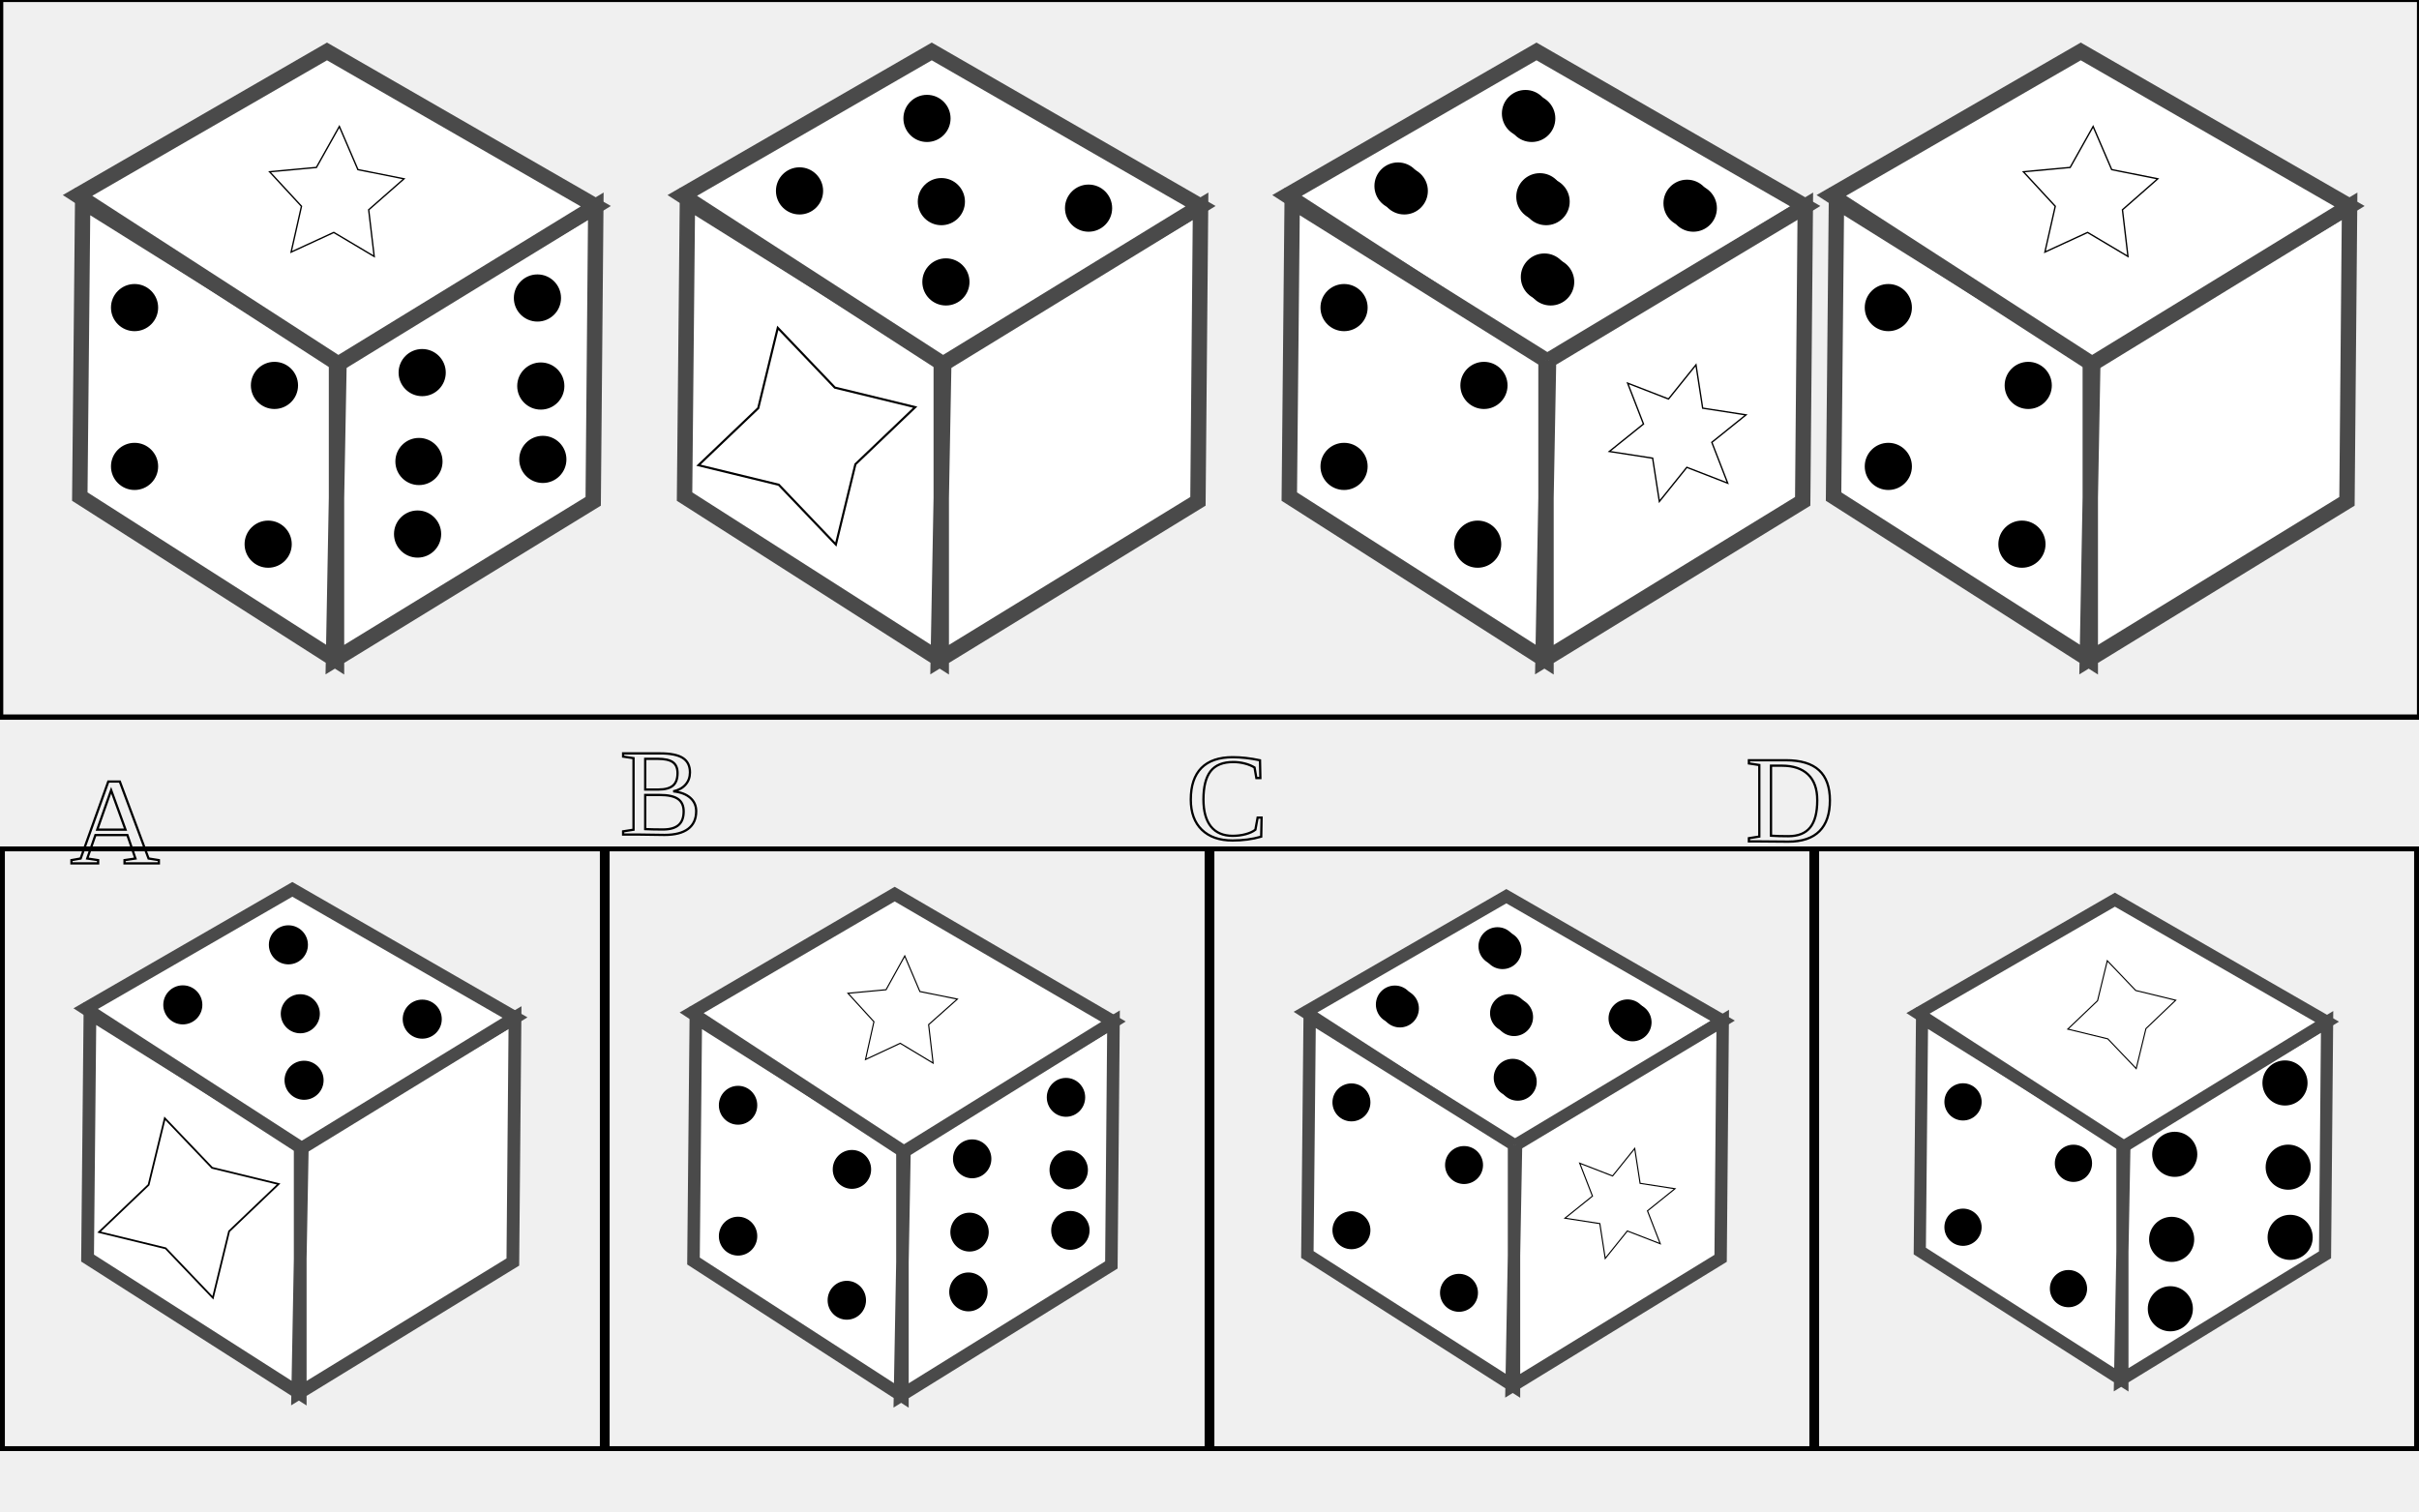
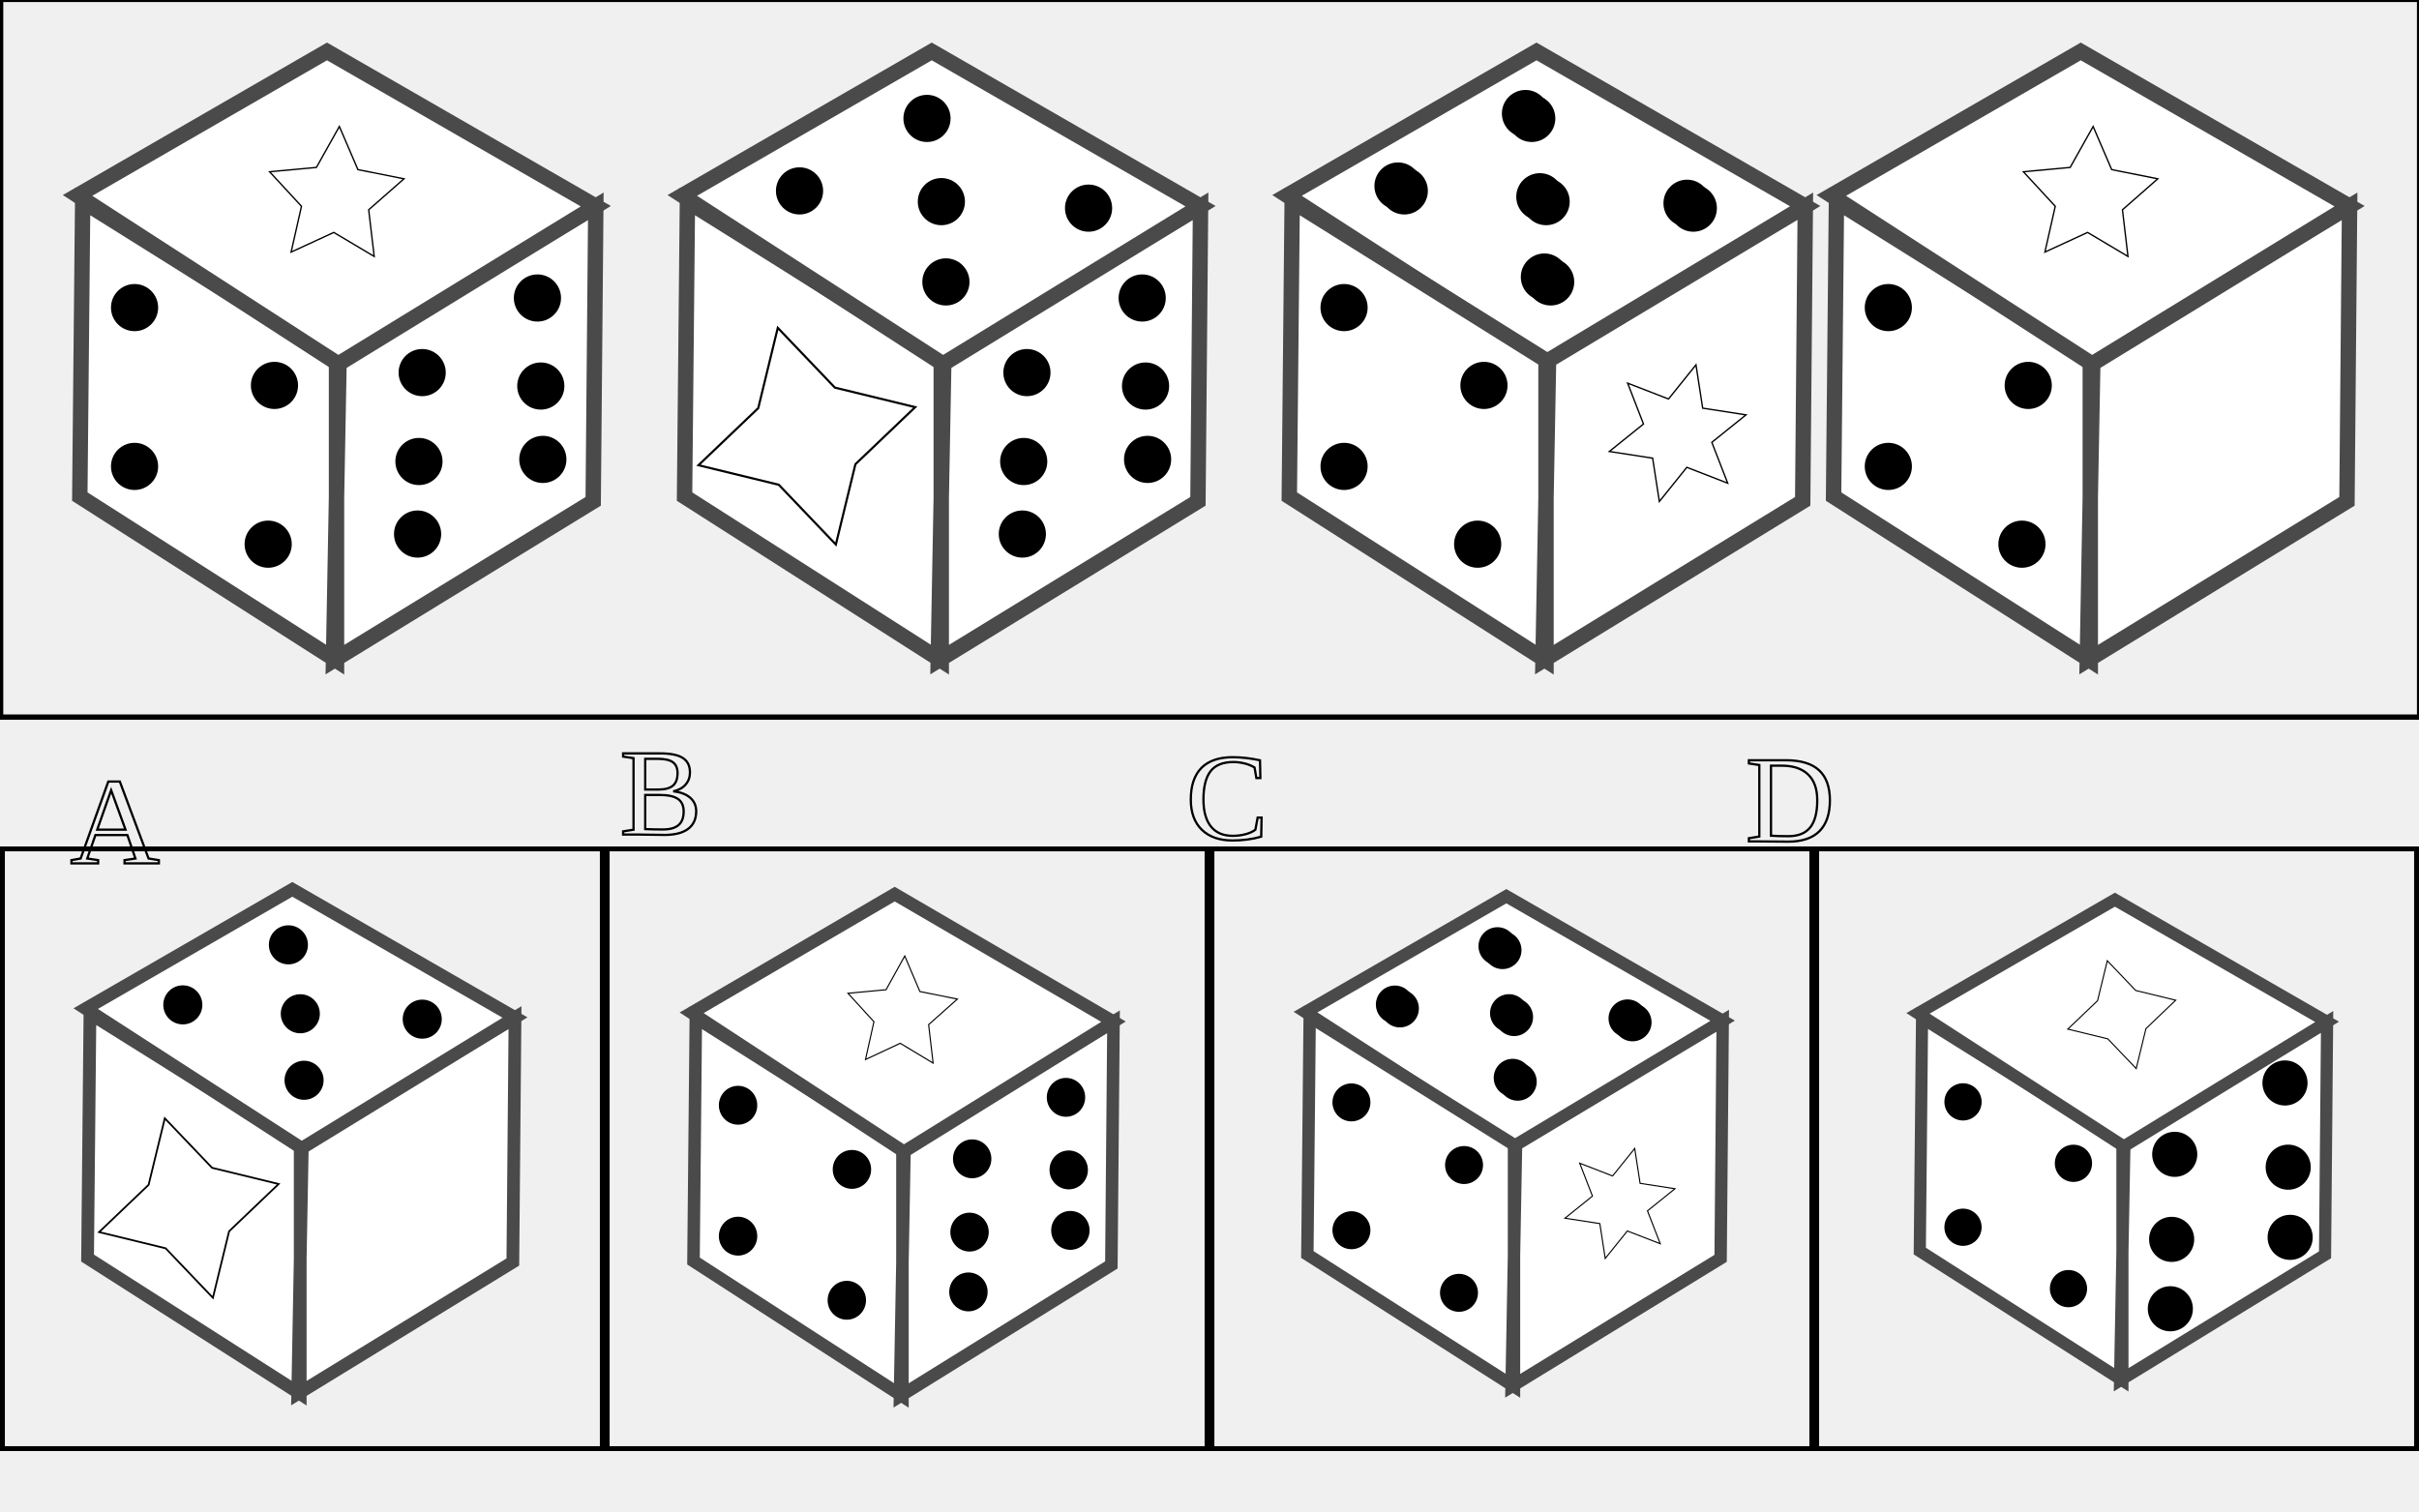
<svg xmlns="http://www.w3.org/2000/svg" width="800" height="500" viewBox="0 0 800 500" version="1.1" id="SVGRoot">
  <defs id="defs5302">
    <rect x="230.456" y="58.593" width="218.295" height="178.622" id="rect8215" />
    <rect x="-401.991" y="279.448" width="409.462" height="555.25" id="rect6626" />
    <rect x="-401.991" y="279.448" width="409.462" height="555.25" id="rect6626-4" />
    <rect x="-401.991" y="279.448" width="409.462" height="555.25" id="rect6626-4-5" />
    <rect x="-401.991" y="279.448" width="409.462" height="555.25" id="rect6626-4-5-4" />
    <rect x="391.684" y="65.201" width="272.593" height="354.339" id="rect1773" />
    <rect x="136.099" y="13.609" width="62.29" height="130.123" id="rect1779" />
    <rect x="136.099" y="13.609" width="62.29" height="130.123" id="rect1779-3" />
    <rect x="136.099" y="13.609" width="62.29" height="130.123" id="rect1779-3-7" />
    <rect x="391.684" y="65.201" width="272.593" height="354.339" id="rect1773-0" />
    <rect x="136.099" y="13.609" width="62.29" height="130.123" id="rect1779-9" />
    <rect x="136.099" y="13.609" width="62.29" height="130.123" id="rect1779-3-1" />
    <rect x="136.099" y="13.609" width="62.29" height="130.123" id="rect1779-3-7-7" />
    <rect x="391.684" y="65.201" width="272.593" height="354.339" id="rect1773-0-5" />
    <rect x="136.099" y="13.609" width="62.29" height="130.123" id="rect1779-9-0" />
    <rect x="136.099" y="13.609" width="62.29" height="130.123" id="rect1779-3-1-9" />
    <rect x="136.099" y="13.609" width="62.29" height="130.123" id="rect1779-3-7-7-6" />
    <rect x="391.684" y="65.201" width="272.593" height="354.339" id="rect10890" />
    <rect x="136.099" y="13.609" width="62.29" height="130.123" id="rect10892" />
    <rect x="136.099" y="13.609" width="62.29" height="130.123" id="rect10894" />
    <rect x="136.099" y="13.609" width="62.29" height="130.123" id="rect10896" />
    <rect x="391.684" y="65.201" width="272.593" height="354.339" id="rect10890-8" />
    <rect x="136.099" y="13.609" width="62.29" height="130.123" id="rect10892-1" />
    <rect x="136.099" y="13.609" width="62.29" height="130.123" id="rect10894-0" />
    <rect x="136.099" y="13.609" width="62.29" height="130.123" id="rect10896-3" />
    <rect x="391.684" y="65.201" width="272.593" height="354.339" id="rect10890-8-5" />
    <rect x="136.099" y="13.609" width="62.29" height="130.123" id="rect10892-1-9" />
    <rect x="136.099" y="13.609" width="62.29" height="130.123" id="rect10894-0-6" />
    <rect x="136.099" y="13.609" width="62.29" height="130.123" id="rect10896-3-2" />
    <rect x="391.684" y="65.201" width="272.593" height="354.339" id="rect10890-8-5-7" />
    <rect x="136.099" y="13.609" width="62.29" height="130.123" id="rect10892-1-9-5" />
    <rect x="136.099" y="13.609" width="62.29" height="130.123" id="rect10894-0-6-3" />
    <rect x="136.099" y="13.609" width="62.29" height="130.123" id="rect10896-3-2-8" />
    <rect x="391.684" y="65.201" width="272.593" height="354.339" id="rect10890-8-5-7-8" />
    <rect x="136.099" y="13.609" width="62.29" height="130.123" id="rect10892-1-9-5-6" />
    <rect x="136.099" y="13.609" width="62.29" height="130.123" id="rect10894-0-6-3-0" />
    <rect x="136.099" y="13.609" width="62.29" height="130.123" id="rect10896-3-2-8-4" />
    <rect x="391.684" y="65.201" width="272.593" height="354.339" id="rect10890-8-5-5" />
    <rect x="136.099" y="13.609" width="62.29" height="130.123" id="rect10892-1-9-4" />
    <rect x="136.099" y="13.609" width="62.29" height="130.123" id="rect10894-0-6-0" />
    <rect x="136.099" y="13.609" width="62.29" height="130.123" id="rect10896-3-2-5" />
    <rect x="391.684" y="65.201" width="272.593" height="354.339" id="rect10890-8-5-5-1" />
    <rect x="136.099" y="13.609" width="62.29" height="130.123" id="rect10892-1-9-4-2" />
    <rect x="136.099" y="13.609" width="62.29" height="130.123" id="rect10894-0-6-0-8" />
    <rect x="136.099" y="13.609" width="62.29" height="130.123" id="rect10896-3-2-5-9" />
    <rect x="391.684" y="65.201" width="272.593" height="354.339" id="rect12915" />
    <rect x="136.099" y="13.609" width="62.29" height="130.123" id="rect12917" />
    <rect x="136.099" y="13.609" width="62.29" height="130.123" id="rect12919" />
    <rect x="136.099" y="13.609" width="62.29" height="130.123" id="rect12921" />
    <rect x="391.684" y="65.201" width="272.593" height="354.339" id="rect12955" />
    <rect x="136.099" y="13.609" width="62.29" height="130.123" id="rect12957" />
    <rect x="136.099" y="13.609" width="62.29" height="130.123" id="rect12959" />
    <rect x="136.099" y="13.609" width="62.29" height="130.123" id="rect12961" />
    <rect x="391.684" y="65.201" width="272.593" height="354.339" id="rect12995" />
    <rect x="136.099" y="13.609" width="62.29" height="130.123" id="rect12997" />
    <rect x="136.099" y="13.609" width="62.29" height="130.123" id="rect12999" />
    <rect x="136.099" y="13.609" width="62.29" height="130.123" id="rect13001" />
  </defs>
  <g id="layer1">
    <g id="question">
      <g id="g1" transform="matrix(2.169296,0,0,2.169296,-8.011128,-9.892412)">
        <g id="g8" transform="matrix(1.145163,0,0,1.145163,-125.4129,-25.71557)" style="fill:#ffffff">
          <path style="fill:#ffffff;stroke:#4a4a4a;stroke-width:2.049" d="m 157.539,74.409 -33.793,-21.148 -0.382,39.301 34.175,21.829 V 74.409 m 0.34,0.003 34.179,-20.518 -0.347,39.301 -34.574,21.192 0.741,-39.975" id="path8" />
        </g>
        <path style="fill:#ffffff;stroke:#4a4a4a;stroke-width:2.346" d="M 94.524,36.002 53.544,12.404 15.514,34.361 55.264,60.063 Z" id="path9" />
      </g>
      <path style="fill:none;stroke:#000000;stroke-width:0.6" id="path1" d="M 130.313,69.851 114.678,83.571 117.116,104.23 99.236,93.6 80.342,102.303 84.927,82.012 70.811,66.733 91.525,64.823 101.695,46.677 l 8.217,19.11 z" transform="matrix(0.7470027,0,0,0.7470027,36.26486,6.965604)" />
      <circle style="fill:#000000;fill-opacity:1;stroke:#000000;stroke-width:0.6" id="path2" cx="44.5" cy="101.75" r="7.5" />
      <circle style="fill:#000000;fill-opacity:1;stroke:#000000;stroke-width:0.6" id="path2-2" cx="90.767" cy="127.493" r="7.5" />
      <circle style="fill:#000000;fill-opacity:1;stroke:#000000;stroke-width:0.6" id="path2-2-2" cx="88.688" cy="180.01" r="7.5" />
      <circle style="fill:#000000;fill-opacity:1;stroke:#000000;stroke-width:0.6" id="path2-2-2-0" cx="44.5" cy="154.283" r="7.5" />
      <circle style="fill:#000000;fill-opacity:1;stroke:#000000;stroke-width:0.6" id="path2-2-4" cx="179.525" cy="151.968" r="7.5" />
      <circle style="fill:#000000;fill-opacity:1;stroke:#000000;stroke-width:0.6" id="path2-2-4-7" cx="178.85" cy="127.698" r="7.5" />
      <circle style="fill:#000000;fill-opacity:1;stroke:#000000;stroke-width:0.6" id="path2-2-4-7-5" cx="177.739" cy="98.576" r="7.5" />
      <circle style="fill:#000000;fill-opacity:1;stroke:#000000;stroke-width:0.6" id="path2-2-4-7-5-7" cx="138.556" cy="152.661" r="7.5" />
      <circle style="fill:#000000;fill-opacity:1;stroke:#000000;stroke-width:0.6" id="path2-2-4-7-5-7-4" cx="138.103" cy="176.66" r="7.5" />
      <circle style="fill:#000000;fill-opacity:1;stroke:#000000;stroke-width:0.6" id="path2-2-2-0-9" cx="139.622" cy="123.251" r="7.5" />
      <circle style="fill:#000000;fill-opacity:1;stroke:#000000;stroke-width:0.6" id="circle151" cx="759.525" cy="151.968" r="7.5" />
      <circle style="fill:#000000;fill-opacity:1;stroke:#000000;stroke-width:0.6" id="circle152" cx="758.85" cy="127.698" r="7.5" />
      <circle style="fill:#000000;fill-opacity:1;stroke:#000000;stroke-width:0.6" id="circle153" cx="757.739" cy="98.576" r="7.5" />
      <circle style="fill:#000000;fill-opacity:1;stroke:#000000;stroke-width:0.6" id="circle154" cx="718.556" cy="152.661" r="7.5" />
      <circle style="fill:#000000;fill-opacity:1;stroke:#000000;stroke-width:0.6" id="circle155" cx="718.103" cy="176.66" r="7.5" />
      <circle style="fill:#000000;fill-opacity:1;stroke:#000000;stroke-width:0.6" id="circle156" cx="719.622" cy="123.251" r="7.5" />
      <circle style="fill:#000000;fill-opacity:1;stroke:#000000;stroke-width:0.6" id="circle157" cx="379.525" cy="151.968" r="7.5" />
      <circle style="fill:#000000;fill-opacity:1;stroke:#000000;stroke-width:0.6" id="circle158" cx="378.85" cy="127.698" r="7.5" />
      <circle style="fill:#000000;fill-opacity:1;stroke:#000000;stroke-width:0.6" id="circle159" cx="377.739" cy="98.576" r="7.5" />
      <circle style="fill:#000000;fill-opacity:1;stroke:#000000;stroke-width:0.6" id="circle160" cx="338.556" cy="152.661" r="7.5" />
      <circle style="fill:#000000;fill-opacity:1;stroke:#000000;stroke-width:0.6" id="circle161" cx="338.103" cy="176.66" r="7.5" />
      <circle style="fill:#000000;fill-opacity:1;stroke:#000000;stroke-width:0.6" id="circle162" cx="339.622" cy="123.251" r="7.5" />
      <g id="g168">
        <g id="g3" transform="matrix(2.484198,0,0,2.484198,-80.06885,-65.67709)" style="fill:#ffffff">
          <path style="fill:#ffffff;stroke:#4a4a4a;stroke-width:2.049" d="m 157.539,74.409 -33.793,-21.148 -0.382,39.301 34.175,21.829 V 74.409 m 0.34,0.003 34.179,-20.518 -0.347,39.301 -34.574,21.192 0.741,-39.975" id="path3" />
        </g>
        <path style="fill:#ffffff;stroke:#4a4a4a;stroke-width:5.09" d="M 397.039,68.206 308.141,17.015 225.643,64.646 311.873,120.403 Z" id="path4" />
        <circle style="fill:#000000;fill-opacity:1;stroke:#000000;stroke-width:0.6" id="circle5-8" cx="264.417" cy="63.147" r="7.5" />
        <circle style="fill:#000000;fill-opacity:1;stroke:#000000;stroke-width:0.6" id="circle5-8-8" cx="306.57" cy="39.173" r="7.5" />
        <circle style="fill:#000000;fill-opacity:1;stroke:#000000;stroke-width:0.6" id="circle5-8-8-6" cx="360.005" cy="68.852" r="7.5" />
        <circle style="fill:#000000;fill-opacity:1;stroke:#000000;stroke-width:0.6" id="circle5-8-8-6-4" cx="312.828" cy="93.256" r="7.5" />
        <circle style="fill:#000000;fill-opacity:1;stroke:#000000;stroke-width:0.6" id="circle5-8-8-6-4-3" cx="311.325" cy="66.698" r="7.5" />
        <path style="fill:none;stroke:#000000;stroke-width:0.6" id="path128" d="M 130.313,69.851 113.62,85.79 108.163,108.216 92.224,91.523 69.798,86.066 86.492,70.127 91.948,47.701 107.887,64.394 Z" transform="matrix(1.184442,0,0,1.184442,148.3179,51.95028)" />
      </g>
      <g id="g28" transform="matrix(2.169296,0,0,2.169296,571.9889,-9.892412)">
        <g id="g27" transform="matrix(1.145163,0,0,1.145163,-125.4129,-25.71557)" style="fill:#ffffff">
          <path style="fill:#ffffff;stroke:#4a4a4a;stroke-width:2.049" d="m 157.539,74.409 -33.793,-21.148 -0.382,39.301 34.175,21.829 V 74.409 m 0.34,0.003 34.179,-20.518 -0.347,39.301 -34.574,21.192 0.741,-39.975" id="path27" />
        </g>
        <path style="fill:#ffffff;stroke:#4a4a4a;stroke-width:2.346" d="M 94.524,36.002 53.544,12.404 15.514,34.361 55.264,60.063 Z" id="path28" />
      </g>
      <path style="fill:#ffffff;stroke:#4a4a4a;stroke-width:5.09" d="M 597.039,68.206 508.141,17.015 425.643,64.646 511.873,120.403 Z" id="path20" />
      <rect style="fill:none;stroke:#000000;stroke-width:1.357" id="rect1856" width="799.595" height="237.215" x="0.405" y="0" />
      <circle style="fill:#000000;fill-opacity:1;stroke:#000000;stroke-width:0.6" id="circle5-8-5" cx="462.343" cy="61.532" r="7.5" />
      <circle style="fill:#000000;fill-opacity:1;stroke:#000000;stroke-width:0.6" id="circle5-8-8-8" cx="504.495" cy="37.557" r="7.5" />
      <circle style="fill:#000000;fill-opacity:1;stroke:#000000;stroke-width:0.6" id="circle5-8-8-6-6" cx="557.93" cy="67.237" r="7.5" />
      <circle style="fill:#000000;fill-opacity:1;stroke:#000000;stroke-width:0.6" id="circle5-8-8-6-4-8" cx="510.753" cy="91.641" r="7.5" />
      <circle style="fill:#000000;fill-opacity:1;stroke:#000000;stroke-width:0.6" id="circle5-8-8-6-4-3-7" cx="509.251" cy="65.082" r="7.5" />
      <circle style="fill:#000000;fill-opacity:1;stroke:#000000;stroke-width:0.6" id="circle35" cx="464.417" cy="63.147" r="7.5" />
      <circle style="fill:#000000;fill-opacity:1;stroke:#000000;stroke-width:0.6" id="circle36" cx="506.57" cy="39.173" r="7.5" />
      <circle style="fill:#000000;fill-opacity:1;stroke:#000000;stroke-width:0.6" id="circle37" cx="560.005" cy="68.852" r="7.5" />
      <circle style="fill:#000000;fill-opacity:1;stroke:#000000;stroke-width:0.6" id="circle38" cx="512.828" cy="93.256" r="7.5" />
      <circle style="fill:#000000;fill-opacity:1;stroke:#000000;stroke-width:0.6" id="circle39" cx="511.325" cy="66.698" r="7.5" />
      <g id="g19" transform="matrix(2.484198,0,0,2.484198,119.9312,-65.67709)" style="fill:#ffffff">
        <path style="fill:#ffffff;stroke:#4a4a4a;stroke-width:2.049" d="m 157.539,74.409 -33.793,-21.148 -0.382,39.301 34.175,21.829 V 74.409 m 0.34,0.003 34.179,-20.518 -0.347,39.301 -34.574,21.192 0.741,-39.975" id="path19" />
      </g>
      <path style="fill:none;stroke:#000000;stroke-width:0.6" id="path29" d="M 130.313,69.851 114.678,83.571 117.116,104.23 99.236,93.6 80.342,102.303 84.927,82.012 70.811,66.733 91.525,64.823 101.695,46.677 l 8.217,19.11 z" transform="matrix(0.7470027,0,0,0.7470027,616.2649,6.965604)" />
      <path style="fill:none;stroke:#000000;stroke-width:0.6" id="path29-7" d="M 130.313,69.851 115.184,82.012 122.206,100.109 104.109,93.087 91.948,108.216 88.981,89.034 69.798,86.066 84.927,73.905 77.906,55.808 l 18.096,7.021 12.161,-15.129 2.968,19.183 z" transform="matrix(0.7470027,0,0,0.7470027,480.0862,85.05238)" />
      <circle style="fill:#000000;fill-opacity:1;stroke:#000000;stroke-width:0.6" id="circle29" cx="624.5" cy="101.75" r="7.5" />
      <circle style="fill:#000000;fill-opacity:1;stroke:#000000;stroke-width:0.6" id="circle30" cx="670.767" cy="127.493" r="7.5" />
      <circle style="fill:#000000;fill-opacity:1;stroke:#000000;stroke-width:0.6" id="circle31" cx="668.688" cy="180.01" r="7.5" />
      <circle style="fill:#000000;fill-opacity:1;stroke:#000000;stroke-width:0.6" id="circle32" cx="624.5" cy="154.283" r="7.5" />
      <circle style="fill:#000000;fill-opacity:1;stroke:#000000;stroke-width:0.6" id="circle123" cx="444.5" cy="101.75" r="7.5" />
      <circle style="fill:#000000;fill-opacity:1;stroke:#000000;stroke-width:0.6" id="circle124" cx="490.767" cy="127.493" r="7.5" />
      <circle style="fill:#000000;fill-opacity:1;stroke:#000000;stroke-width:0.6" id="circle125" cx="488.688" cy="180.01" r="7.5" />
      <circle style="fill:#000000;fill-opacity:1;stroke:#000000;stroke-width:0.6" id="circle126" cx="444.5" cy="154.283" r="7.5" />
+       <circle style="fill:#000000;fill-opacity:1;stroke:#000000;stroke-width:0.6" id="circle1" cx="379.525" cy="151.968" r="7.5" />
+       <circle style="fill:#000000;fill-opacity:1;stroke:#000000;stroke-width:0.6" id="circle2" cx="378.85" cy="127.698" r="7.5" />
+       <circle style="fill:#000000;fill-opacity:1;stroke:#000000;stroke-width:0.6" id="circle3" cx="377.739" cy="98.576" r="7.5" />
+       <circle style="fill:#000000;fill-opacity:1;stroke:#000000;stroke-width:0.6" id="circle4" cx="338.556" cy="152.661" r="7.5" />
+       <circle style="fill:#000000;fill-opacity:1;stroke:#000000;stroke-width:0.6" id="circle5" cx="338.103" cy="176.66" r="7.5" />
+       <circle style="fill:#000000;fill-opacity:1;stroke:#000000;stroke-width:0.6" id="circle6" cx="339.622" cy="123.251" r="7.5" />
    </g>
    <g id="d">
      <g id="g130" transform="matrix(1.712307,0,0,1.712307,607.7495,276.3703)">
        <g id="g129" transform="matrix(1.145163,0,0,1.145163,-125.4129,-25.71557)" style="fill:#ffffff">
          <path style="fill:#ffffff;stroke:#4a4a4a;stroke-width:2.049" d="m 157.539,74.409 -33.793,-21.148 -0.382,39.301 34.175,21.829 V 74.409 m 0.34,0.003 34.179,-20.518 -0.347,39.301 -34.574,21.192 0.741,-39.975" id="path129" />
        </g>
        <path style="fill:#ffffff;stroke:#4a4a4a;stroke-width:2.346" d="M 94.524,36.002 53.544,12.404 15.514,34.361 55.264,60.063 Z" id="path130" />
      </g>
      <rect style="fill:none;stroke:#000000;stroke-width:1.616" id="rect5436-2-6-6" width="198.384" height="198.384" x="600.808" y="280.808" />
      <circle style="fill:#000000;fill-opacity:1;stroke:#000000;stroke-width:0.574" id="circle163" cx="757.388" cy="409.312" r="7.174" />
      <circle style="fill:#000000;fill-opacity:1;stroke:#000000;stroke-width:0.574" id="circle164" cx="756.743" cy="386.095" r="7.174" />
      <circle style="fill:#000000;fill-opacity:1;stroke:#000000;stroke-width:0.574" id="circle165" cx="755.681" cy="358.238" r="7.174" />
      <circle style="fill:#000000;fill-opacity:1;stroke:#000000;stroke-width:0.574" id="circle166" cx="718.197" cy="409.975" r="7.174" />
      <circle style="fill:#000000;fill-opacity:1;stroke:#000000;stroke-width:0.574" id="circle167" cx="717.765" cy="432.932" r="7.174" />
      <circle style="fill:#000000;fill-opacity:1;stroke:#000000;stroke-width:0.574" id="circle168" cx="719.217" cy="381.841" r="7.174" />
      <path style="fill:none;stroke:#000000;stroke-width:0.6" id="path131" d="M 130.313,69.851 113.62,85.79 108.163,108.216 92.224,91.523 69.798,86.066 86.492,70.127 91.948,47.701 107.887,64.394 Z" transform="matrix(0.5896375,0,0,0.5896375,642.6982,289.677)" />
      <circle style="fill:#000000;fill-opacity:1;stroke:#000000;stroke-width:0.474" id="circle131" cx="649.198" cy="364.494" r="5.92" />
      <circle style="fill:#000000;fill-opacity:1;stroke:#000000;stroke-width:0.474" id="circle132" cx="685.719" cy="384.814" r="5.92" />
      <circle style="fill:#000000;fill-opacity:1;stroke:#000000;stroke-width:0.474" id="circle133" cx="684.078" cy="426.267" r="5.92" />
      <circle style="fill:#000000;fill-opacity:1;stroke:#000000;stroke-width:0.474" id="circle134" cx="649.198" cy="405.961" r="5.92" />
    </g>
    <g id="c">
      <rect style="fill:none;stroke:#000000;stroke-width:1.616" id="rect5436-2-6" width="198.384" height="198.384" x="400.808" y="280.808" />
      <path style="fill:#ffffff;stroke:#4a4a4a;stroke-width:4.097" d="m 569.727,337.662 -71.558,-41.205 -66.407,38.34 69.41,44.881 z" id="path137" />
      <circle style="fill:#000000;fill-opacity:1;stroke:#000000;stroke-width:0.483" id="circle137" cx="461.304" cy="332.29" r="6.037" />
      <circle style="fill:#000000;fill-opacity:1;stroke:#000000;stroke-width:0.483" id="circle138" cx="495.234" cy="312.992" r="6.037" />
      <circle style="fill:#000000;fill-opacity:1;stroke:#000000;stroke-width:0.483" id="circle139" cx="538.246" cy="336.882" r="6.037" />
      <circle style="fill:#000000;fill-opacity:1;stroke:#000000;stroke-width:0.483" id="circle140" cx="500.272" cy="356.526" r="6.037" />
      <circle style="fill:#000000;fill-opacity:1;stroke:#000000;stroke-width:0.483" id="circle141" cx="499.062" cy="335.148" r="6.037" />
      <circle style="fill:#000000;fill-opacity:1;stroke:#000000;stroke-width:0.483" id="circle142" cx="462.973" cy="333.59" r="6.037" />
      <circle style="fill:#000000;fill-opacity:1;stroke:#000000;stroke-width:0.483" id="circle143" cx="496.904" cy="314.292" r="6.037" />
      <circle style="fill:#000000;fill-opacity:1;stroke:#000000;stroke-width:0.483" id="circle144" cx="539.916" cy="338.182" r="6.037" />
      <circle style="fill:#000000;fill-opacity:1;stroke:#000000;stroke-width:0.483" id="circle145" cx="501.941" cy="357.826" r="6.037" />
      <circle style="fill:#000000;fill-opacity:1;stroke:#000000;stroke-width:0.483" id="circle146" cx="500.732" cy="336.448" r="6.037" />
      <g id="g146" transform="matrix(1.999636,0,0,1.999636,185.6822,229.8939)" style="fill:#ffffff">
        <path style="fill:#ffffff;stroke:#4a4a4a;stroke-width:2.049" d="m 157.539,74.409 -33.793,-21.148 -0.382,39.301 34.175,21.829 V 74.409 m 0.34,0.003 34.179,-20.518 -0.347,39.301 -34.574,21.192 0.741,-39.975" id="path146" />
      </g>
      <path style="fill:none;stroke:#000000;stroke-width:0.6" id="path147" d="M 130.313,69.851 115.184,82.012 122.206,100.109 104.109,93.087 91.948,108.216 88.981,89.034 69.798,86.066 84.927,73.905 77.906,55.808 l 18.096,7.021 12.161,-15.129 2.968,19.183 z" transform="matrix(0.6012941,0,0,0.6012941,475.5863,351.2225)" />
      <circle style="fill:#000000;fill-opacity:1;stroke:#000000;stroke-width:0.483" id="circle147" cx="446.941" cy="364.663" r="6.037" />
      <circle style="fill:#000000;fill-opacity:1;stroke:#000000;stroke-width:0.483" id="circle148" cx="484.184" cy="385.385" r="6.037" />
      <circle style="fill:#000000;fill-opacity:1;stroke:#000000;stroke-width:0.483" id="circle149" cx="482.511" cy="427.658" r="6.037" />
      <circle style="fill:#000000;fill-opacity:1;stroke:#000000;stroke-width:0.483" id="circle150" cx="446.941" cy="406.95" r="6.037" />
    </g>
    <g id="b">
      <rect style="fill:none;stroke:#000000;stroke-width:1.616" id="rect5436-2" width="198.384" height="198.384" x="200.808" y="280.808" />
      <g id="g3-5" transform="matrix(0.8139398,0,0,0.824281,207.8678,281.7394)">
        <g id="g2-3" transform="matrix(2.169296,0,0,2.169296,-8.011128,-9.892412)">
          <g id="g8-2" transform="matrix(1.145163,0,0,1.145163,-125.4129,-25.71557)" style="fill:#ffffff">
            <path style="fill:#ffffff;stroke:#4a4a4a;stroke-width:2.049" d="m 157.539,74.409 -33.793,-21.148 -0.382,39.301 34.175,21.829 V 74.409 m 0.34,0.003 34.179,-20.518 -0.347,39.301 -34.574,21.192 0.741,-39.975" id="path8-9" />
          </g>
          <path style="fill:#ffffff;stroke:#4a4a4a;stroke-width:2.346" d="M 94.524,36.002 53.544,12.404 15.514,34.361 55.264,60.063 Z" id="path9-7" />
        </g>
        <path style="fill:none;stroke:#000000;stroke-width:0.6" id="path1-0" d="M 130.313,69.851 114.678,83.571 117.116,104.23 99.236,93.6 80.342,102.303 84.927,82.012 70.811,66.733 91.525,64.823 101.695,46.677 l 8.217,19.11 z" transform="matrix(0.7470027,0,0,0.7470027,36.26486,6.965604)" />
        <circle style="fill:#000000;fill-opacity:1;stroke:#000000;stroke-width:0.6" id="path2-0" cx="44.5" cy="101.75" r="7.5" />
        <circle style="fill:#000000;fill-opacity:1;stroke:#000000;stroke-width:0.6" id="path2-2-5" cx="90.767" cy="127.493" r="7.5" />
        <circle style="fill:#000000;fill-opacity:1;stroke:#000000;stroke-width:0.6" id="path2-2-2-5" cx="88.688" cy="180.01" r="7.5" />
        <circle style="fill:#000000;fill-opacity:1;stroke:#000000;stroke-width:0.6" id="path2-2-2-0-7" cx="44.5" cy="154.283" r="7.5" />
        <circle style="fill:#000000;fill-opacity:1;stroke:#000000;stroke-width:0.6" id="path2-2-4-0" cx="179.525" cy="151.968" r="7.5" />
        <circle style="fill:#000000;fill-opacity:1;stroke:#000000;stroke-width:0.6" id="path2-2-4-7-6" cx="178.85" cy="127.698" r="7.5" />
        <circle style="fill:#000000;fill-opacity:1;stroke:#000000;stroke-width:0.6" id="path2-2-4-7-5-2" cx="177.739" cy="98.576" r="7.5" />
        <circle style="fill:#000000;fill-opacity:1;stroke:#000000;stroke-width:0.6" id="path2-2-4-7-5-7-0" cx="138.556" cy="152.661" r="7.5" />
        <circle style="fill:#000000;fill-opacity:1;stroke:#000000;stroke-width:0.6" id="path2-2-4-7-5-7-4-6" cx="138.103" cy="176.66" r="7.5" />
        <circle style="fill:#000000;fill-opacity:1;stroke:#000000;stroke-width:0.6" id="path2-2-2-0-9-3" cx="139.622" cy="123.251" r="7.5" />
      </g>
    </g>
    <g id="a">
      <rect style="fill:none;stroke:#000000;stroke-width:1.615" id="rect5436" width="198.385" height="198.385" x="0.808" y="280.808" />
      <circle style="fill:#000000;fill-opacity:1;stroke:#000000;stroke-width:0.6" id="circle174" cx="159.525" cy="411.968" r="7.5" />
      <circle style="fill:#000000;fill-opacity:1;stroke:#000000;stroke-width:0.6" id="circle175" cx="158.85" cy="387.698" r="7.5" />
      <circle style="fill:#000000;fill-opacity:1;stroke:#000000;stroke-width:0.6" id="circle176" cx="157.739" cy="358.576" r="7.5" />
      <circle style="fill:#000000;fill-opacity:1;stroke:#000000;stroke-width:0.6" id="circle177" cx="118.556" cy="412.661" r="7.5" />
      <circle style="fill:#000000;fill-opacity:1;stroke:#000000;stroke-width:0.6" id="circle178" cx="118.103" cy="436.66" r="7.5" />
      <circle style="fill:#000000;fill-opacity:1;stroke:#000000;stroke-width:0.6" id="circle179" cx="119.622" cy="383.251" r="7.5" />
      <g id="g173" transform="matrix(0.8283493,0,0,0.8283493,-158.5699,280.0941)">
        <g id="g169" transform="matrix(2.484198,0,0,2.484198,-80.06885,-65.67709)" style="fill:#ffffff">
          <path style="fill:#ffffff;stroke:#4a4a4a;stroke-width:2.049" d="m 157.539,74.409 -33.793,-21.148 -0.382,39.301 34.175,21.829 V 74.409 m 0.34,0.003 34.179,-20.518 -0.347,39.301 -34.574,21.192 0.741,-39.975" id="path168" />
        </g>
        <path style="fill:#ffffff;stroke:#4a4a4a;stroke-width:5.09" d="M 397.039,68.206 308.141,17.015 225.643,64.646 311.873,120.403 Z" id="path169" />
        <circle style="fill:#000000;fill-opacity:1;stroke:#000000;stroke-width:0.6" id="circle169" cx="264.417" cy="63.147" r="7.5" />
        <circle style="fill:#000000;fill-opacity:1;stroke:#000000;stroke-width:0.6" id="circle170" cx="306.57" cy="39.173" r="7.5" />
        <circle style="fill:#000000;fill-opacity:1;stroke:#000000;stroke-width:0.6" id="circle171" cx="360.005" cy="68.852" r="7.5" />
        <circle style="fill:#000000;fill-opacity:1;stroke:#000000;stroke-width:0.6" id="circle172" cx="312.828" cy="93.256" r="7.5" />
        <circle style="fill:#000000;fill-opacity:1;stroke:#000000;stroke-width:0.6" id="circle173" cx="311.325" cy="66.698" r="7.5" />
        <path style="fill:none;stroke:#000000;stroke-width:0.6" id="path173" d="M 130.313,69.851 113.62,85.79 108.163,108.216 92.224,91.523 69.798,86.066 86.492,70.127 91.948,47.701 107.887,64.394 Z" transform="matrix(1.184442,0,0,1.184442,148.3179,51.95028)" />
      </g>
    </g>
  </g>
  <g id="layer3">
    <path style="fill:#000000;stroke:#000000;stroke-width:1.757" d="M -44.314,237.215 H 980.574" id="path5434" />
    <text xml:space="preserve" id="text6624" style="font-size:96px;white-space:pre;shape-inside:url(#rect6626);display:inline;fill:none;stroke:#000000;stroke-width:1.757" transform="matrix(0.4271483,0,0,0.4271483,194.9352,128.8153)">
-       <tspan x="-401.99" y="367.031" id="tspan5">A</tspan>
+       <tspan x="-401.99" y="367.031" id="tspan1">A</tspan>
    </text>
    <text xml:space="preserve" id="text6624-9" style="font-size:96px;white-space:pre;shape-inside:url(#rect6626-4);display:inline;fill:none;stroke:#000000;stroke-width:1.757" transform="matrix(0.4271483,0,0,0.4271483,376.6011,119.2888)">
-       <tspan x="-401.99" y="367.031" id="tspan6">B</tspan>
+       <tspan x="-401.99" y="367.031" id="tspan2">B</tspan>
    </text>
    <text xml:space="preserve" id="text6624-9-0" style="font-size:96px;white-space:pre;shape-inside:url(#rect6626-4-5);display:inline;fill:none;stroke:#000000;stroke-width:1.757" transform="matrix(0.4271483,0,0,0.4271483,563.8414,120.8503)">
-       <tspan x="-401.99" y="367.031" id="tspan7">C</tspan>
+       <tspan x="-401.99" y="367.031" id="tspan3">C</tspan>
    </text>
    <text xml:space="preserve" id="text6624-9-0-8" style="font-size:96px;white-space:pre;shape-inside:url(#rect6626-4-5-4);display:inline;fill:none;stroke:#000000;stroke-width:1.757" transform="matrix(0.4271483,0,0,0.4271483,748.9148,121.555)">
-       <tspan x="-401.99" y="367.031" id="tspan8">D</tspan>
+       <tspan x="-401.99" y="367.031" id="tspan4">D</tspan>
    </text>
  </g>
</svg>
